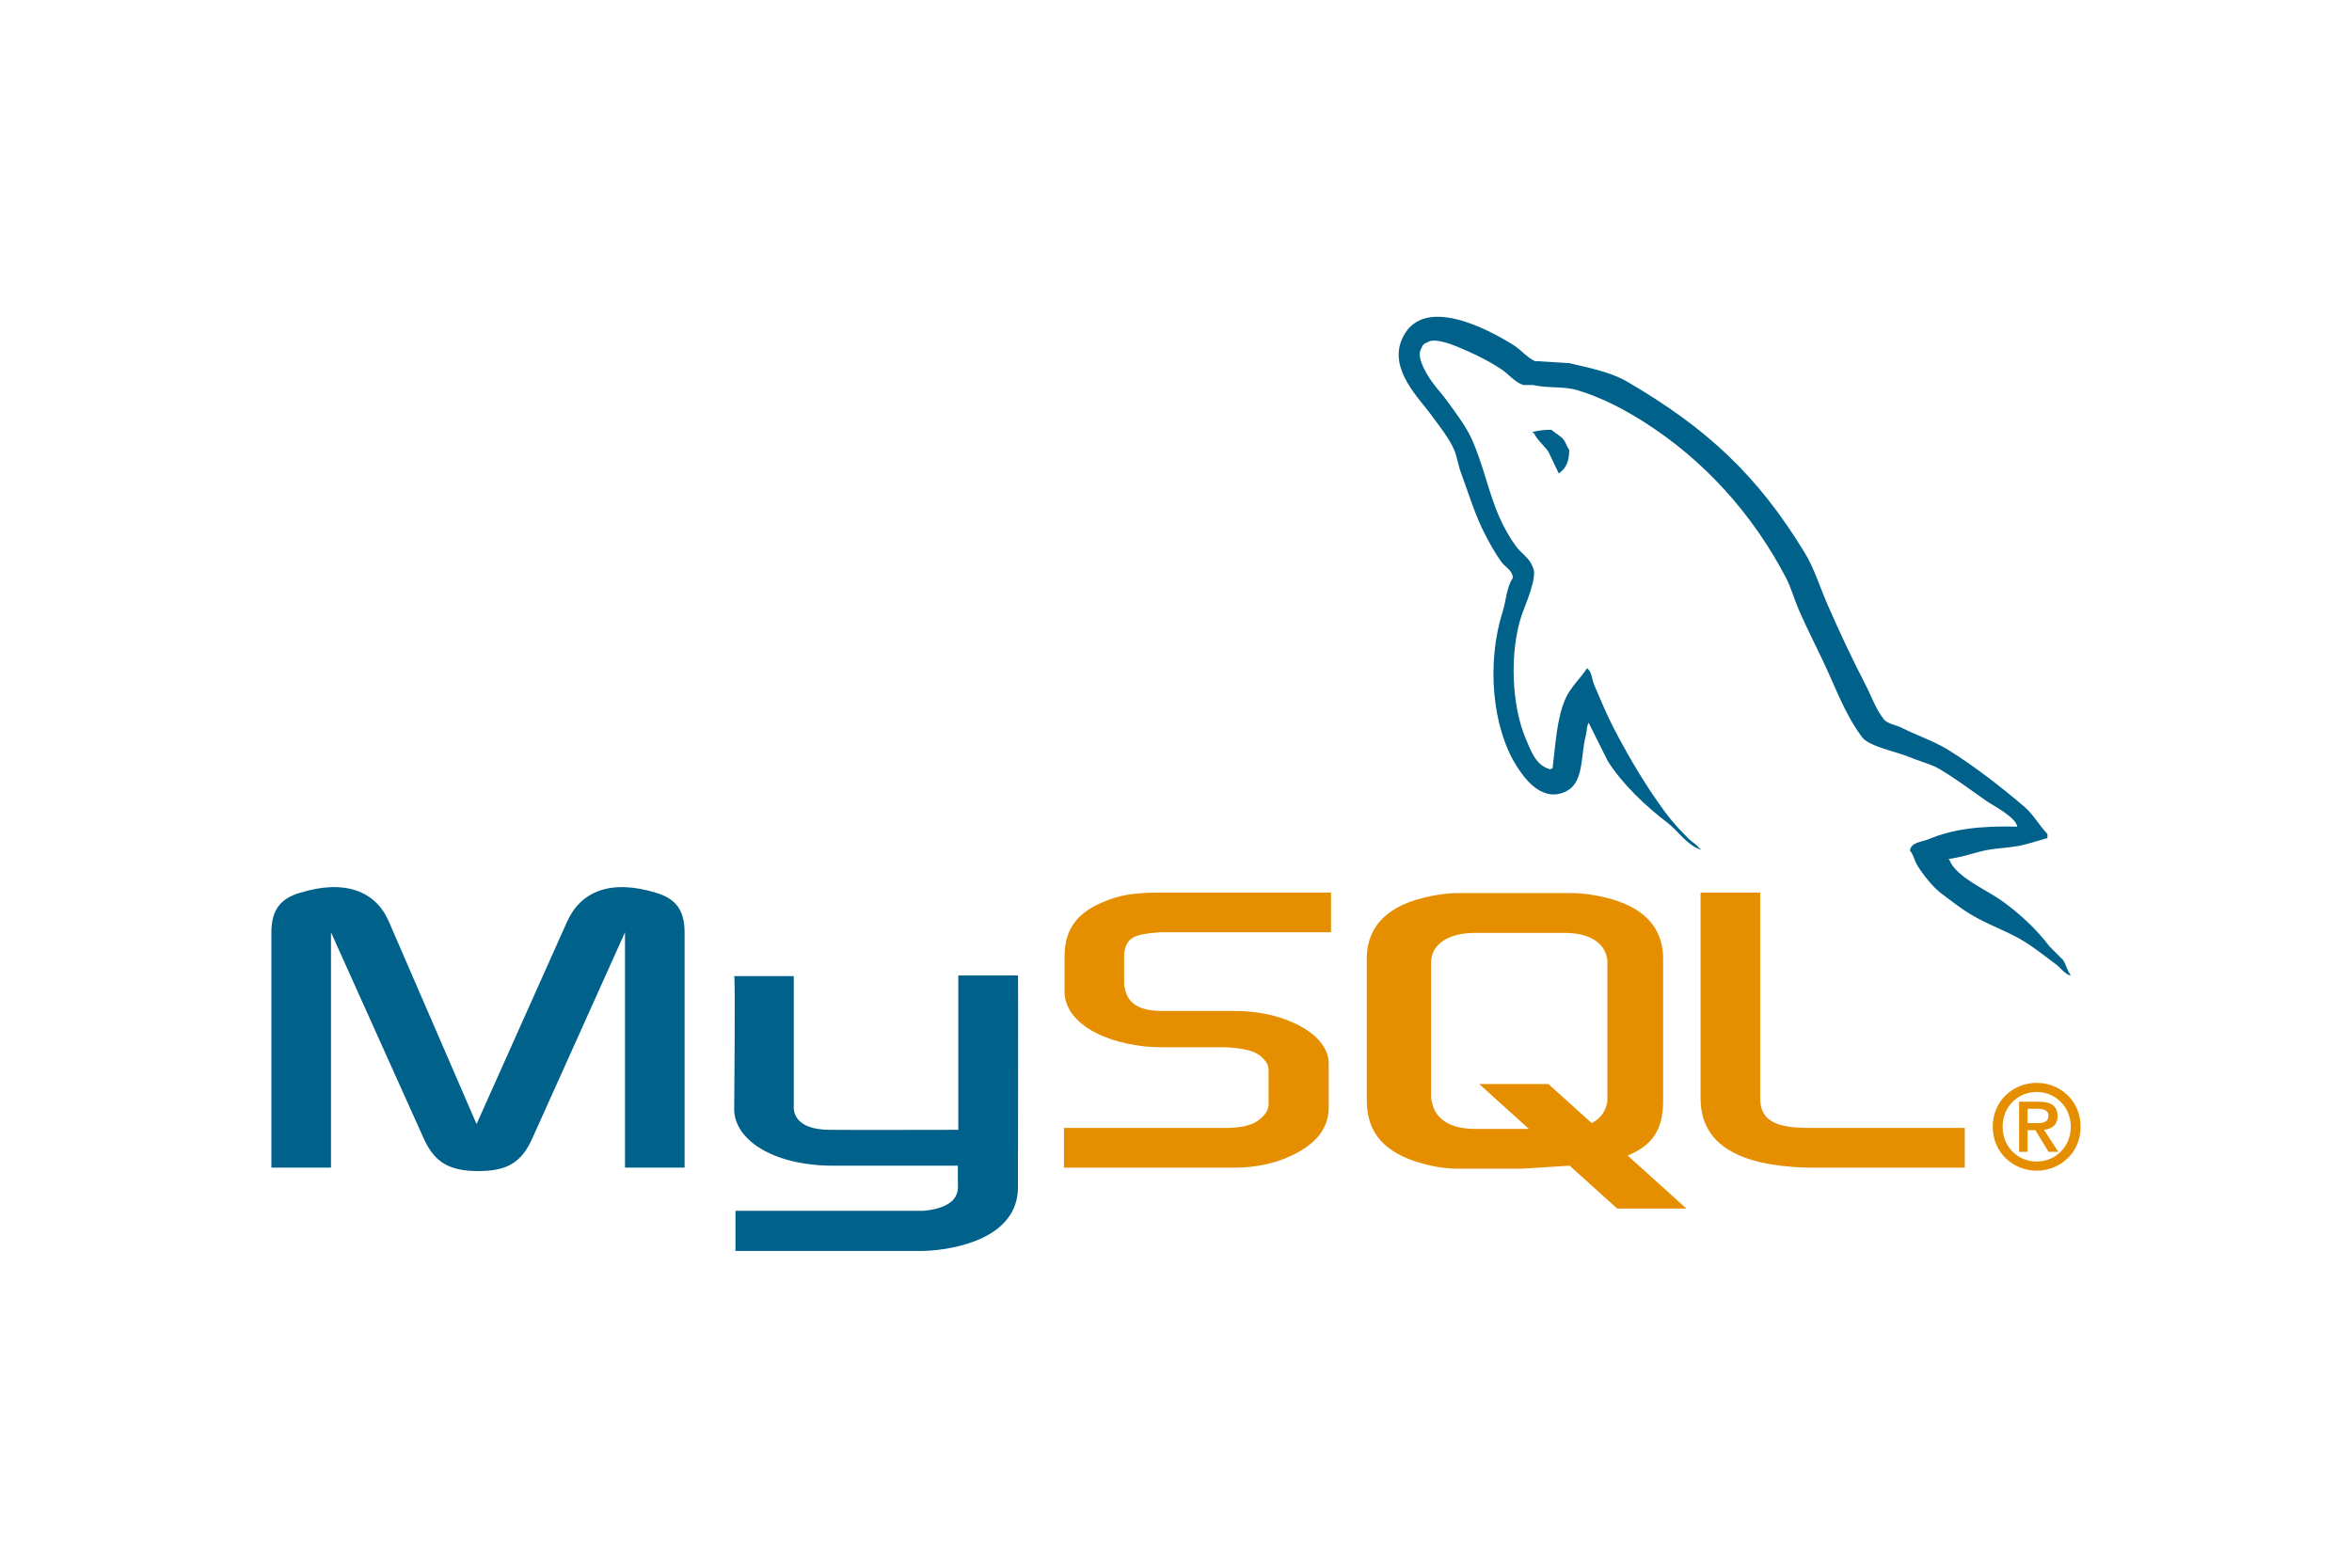
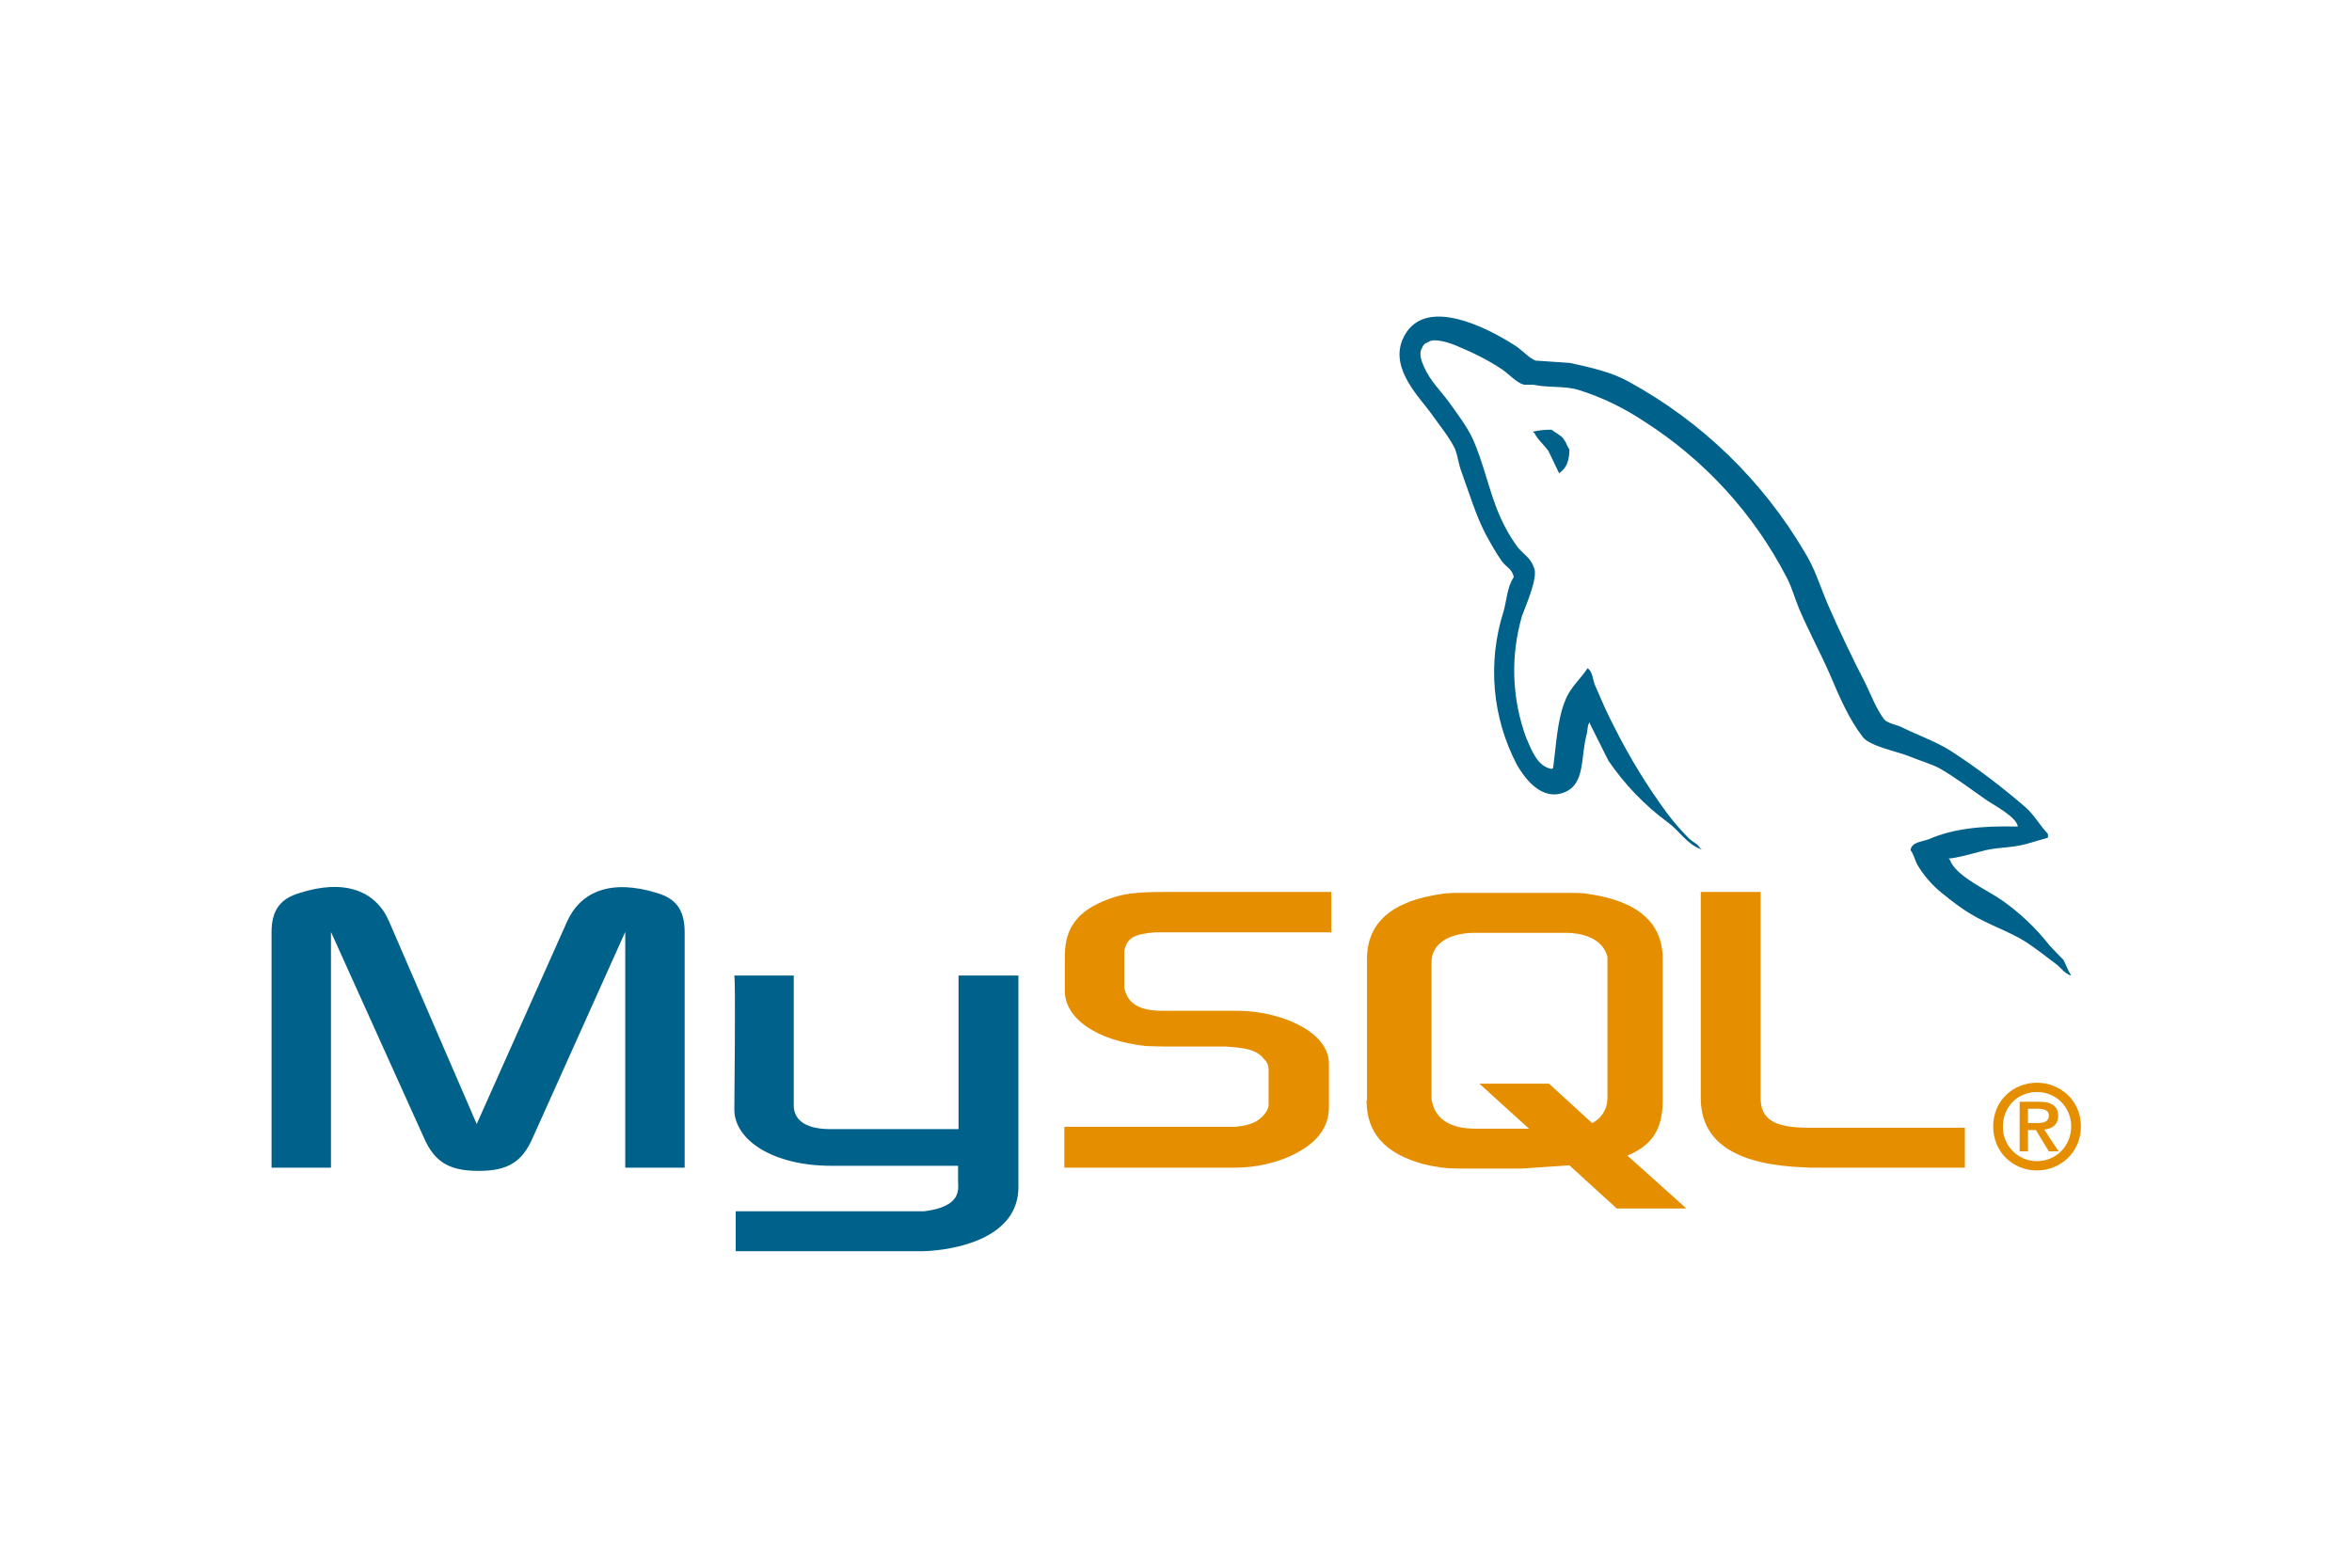
- <svg xmlns="http://www.w3.org/2000/svg" height="800" width="1200" viewBox="-58.47 -50.326 506.739 301.957">
-   <path d="M0 183.354h12.842v-50.711l19.88 44.208c2.346 5.35 5.557 7.244 11.854 7.244 6.298 0 9.385-1.893 11.732-7.244l19.88-44.208v50.71H89.03v-50.627c0-4.94-1.976-7.327-6.05-8.561-9.755-3.046-16.3-.412-19.264 6.174l-19.51 43.63-18.892-43.63c-2.84-6.586-9.508-9.22-19.263-6.174C1.976 125.399 0 127.787 0 132.725v50.629zm99.708-41.276h12.838v27.938c-.12 1.518.487 5.08 7.522 5.19 3.589.057 27.7 0 27.925 0v-33.264h12.868c.059 0-.013 45.364-.012 45.557.07 11.188-13.882 13.618-20.313 13.806h-40.55v-8.64c.072 0 40.52.009 40.622-.001 8.265-.873 7.289-4.981 7.288-6.364v-3.368H120.6c-12.7-.117-20.786-5.66-20.886-12.035-.01-.591.274-28.54-.007-28.82z" fill="#00618a" />
-   <path d="M170.758 183.354h36.92c4.322 0 8.52-.905 11.855-2.47 5.556-2.551 8.273-6.008 8.273-10.537v-9.384c0-3.705-3.087-7.163-9.138-9.467-3.211-1.236-7.162-1.894-10.99-1.894h-15.56c-5.184 0-7.654-1.564-8.271-5.021-.124-.412-.124-.742-.124-1.153v-5.844c0-.33 0-.66.124-1.071.617-2.634 1.976-3.376 6.544-3.787.37 0 .864-.083 1.235-.083H228.3v-8.56h-36.057c-5.186 0-7.903.329-10.372 1.069-7.656 2.388-10.99 6.175-10.99 12.76v7.492c0 5.763 6.545 10.702 17.534 11.854 1.236.082 2.47.164 3.704.164h13.336c.495 0 .989 0 1.359.083 4.075.33 5.803 1.07 7.039 2.552.74.74.987 1.482.987 2.305v7.49c0 .907-.617 2.06-1.851 3.047-1.112.988-2.964 1.647-5.434 1.812-.494 0-.864.082-1.358.082h-35.44v8.56zm137.16-14.9c0 8.808 6.544 13.748 19.757 14.736 1.234.082 2.47.164 3.704.164h33.464v-8.561h-33.711c-7.532 0-10.372-1.894-10.372-6.421v-44.29h-12.842v44.372zm-71.916.449V138.38c0-7.754 5.445-12.457 16.209-13.942a24.63 24.63 0 013.465-.247h24.376c1.237 0 2.352.083 3.589.247 10.765 1.485 16.209 6.188 16.209 13.942v30.522c0 6.29-2.312 9.658-7.641 11.852l12.65 11.418h-14.911l-10.234-9.238-10.303.653h-13.735c-2.351 0-4.825-.331-7.548-1.073-8.166-2.227-12.126-6.517-12.126-13.612zm13.86-.742c0 .413.124.825.248 1.32.742 3.547 4.083 5.527 9.156 5.527h11.667l-10.717-9.675h14.91l9.348 8.438c1.722-.918 2.856-2.322 3.252-4.125.123-.412.123-.825.123-1.237v-29.285c0-.33 0-.743-.123-1.156-.743-3.3-4.084-5.196-9.033-5.196h-19.427c-5.691 0-9.403 2.475-9.403 6.352v29.037z" fill="#e48e00" />
-   <path d="M376.14 109.88c-7.893-.214-13.923.52-19.078 2.694-1.465.618-3.801.634-4.04 2.47.805.844.93 2.104 1.57 3.142 1.23 1.992 3.309 4.661 5.163 6.061 2.026 1.53 4.114 3.165 6.286 4.49 3.863 2.355 8.176 3.7 11.896 6.06 2.192 1.391 4.37 3.143 6.509 4.713 1.057.776 1.768 1.983 3.142 2.47v-.225c-.722-.919-.908-2.183-1.571-3.143l-2.918-2.918c-2.853-3.787-6.475-7.113-10.325-9.876-3.07-2.204-9.942-5.18-11.223-8.754l-.225-.225c2.177-.245 4.726-1.033 6.735-1.57 3.375-.906 6.39-.672 9.876-1.572 1.57-.449 3.142-.899 4.714-1.347v-.898c-1.762-1.808-3.018-4.2-4.94-5.836-5.025-4.28-10.511-8.556-16.16-12.121-3.133-1.978-7.005-3.263-10.325-4.939-1.117-.563-3.08-.856-3.817-1.796-1.744-2.223-2.694-5.042-4.04-7.632-2.817-5.425-5.584-11.351-8.08-17.06-1.703-3.892-2.815-7.73-4.938-11.223-10.192-16.757-21.163-26.87-38.158-36.812-3.616-2.114-7.97-2.95-12.571-4.04l-7.407-.45c-1.507-.63-3.075-2.473-4.49-3.367-5.63-3.556-20.07-11.293-24.24-1.122-2.633 6.42 3.935 12.685 6.284 15.938 1.649 2.282 3.76 4.84 4.938 7.407.775 1.687.909 3.378 1.572 5.163 1.632 4.397 3.05 9.18 5.162 13.243 1.067 2.056 2.243 4.222 3.592 6.06.827 1.129 2.244 1.626 2.468 3.368-1.386 1.94-1.465 4.95-2.244 7.407-3.508 11.062-2.185 24.81 2.918 32.997 1.566 2.513 5.254 7.903 10.325 5.836 4.436-1.807 3.445-7.406 4.714-12.345.287-1.12.11-1.944.673-2.694v.225l4.04 8.08c2.99 4.815 8.298 9.848 12.795 13.244 2.332 1.761 4.168 4.806 7.183 5.836v-.225h-.225c-.584-.91-1.498-1.288-2.244-2.02-1.757-1.722-3.71-3.863-5.163-5.836-4.09-5.553-7.705-11.63-10.998-17.957-1.573-3.02-2.94-6.354-4.266-9.428-.511-1.185-.505-2.977-1.57-3.592-1.452 2.253-3.591 4.075-4.714 6.735-1.796 4.252-2.028 9.437-2.693 14.814-.394.141-.22.044-.45.224-3.126-.754-4.225-3.972-5.386-6.733-2.94-6.982-3.485-18.225-.9-26.262.67-2.08 3.694-8.63 2.47-10.55-.584-1.917-2.512-3.026-3.591-4.49-1.335-1.811-2.668-4.195-3.592-6.286-2.405-5.444-3.528-11.555-6.06-17.058-1.21-2.631-3.257-5.293-4.938-7.632-1.861-2.59-3.945-4.5-5.387-7.633-.513-1.113-1.21-2.895-.45-4.04.243-.772.584-1.095 1.348-1.347 1.302-1.003 4.928.334 6.284.898 3.6 1.495 6.604 2.919 9.653 4.938 1.464.971 2.944 2.848 4.713 3.368h2.02c3.16.726 6.7.225 9.652 1.122 5.218 1.586 9.894 4.052 14.14 6.734 12.939 8.169 23.517 19.798 30.753 33.67 1.164 2.233 1.668 4.365 2.693 6.734 2.069 4.778 4.675 9.694 6.733 14.366 2.054 4.66 4.056 9.365 6.959 13.244 1.527 2.039 7.422 3.133 10.1 4.264 1.879.794 4.956 1.621 6.735 2.693 3.398 2.05 6.69 4.49 9.877 6.735 1.593 1.122 6.489 3.583 6.733 5.611z" fill="#00618a" />
-   <path d="M275.807 24.359c-1.646-.03-2.81.18-4.041.448v.225h.225c.785 1.613 2.17 2.651 3.142 4.04a6815.3 6815.3 0 002.245 4.714l.224-.224c1.39-.98 2.027-2.547 2.02-4.938-.557-.586-.64-1.322-1.122-2.021-.642-.932-1.884-1.46-2.693-2.244z" fill="#00618a" fill-rule="evenodd" />
-   <path d="M370.87 174.549c0 5.654 4.468 9.464 9.465 9.464s9.464-3.81 9.464-9.464c0-5.653-4.467-9.463-9.464-9.463-4.997 0-9.464 3.81-9.464 9.463zm16.809 0c0 4.29-3.28 7.496-7.344 7.496-4.113 0-7.344-3.206-7.344-7.496 0-4.29 3.23-7.496 7.344-7.496 4.064 0 7.344 3.206 7.344 7.496zm-4.794 5.4h2.119l-3.103-4.743c1.665-.177 2.926-.985 2.926-2.953 0-2.196-1.387-3.104-4.062-3.104h-4.215v10.8h1.817v-4.668h1.69l2.828 4.669zm-4.518-6.182v-3.104h2.094c1.086 0 2.398.202 2.398 1.464 0 1.513-1.186 1.64-2.55 1.64h-1.942z" fill="#e48e00" fill-rule="evenodd" />
+ <svg xmlns="http://www.w3.org/2000/svg" width="1200" height="800" viewBox="-58.5 -50.3 506.7 302">
+   <path fill="#00618a" d="M0 183.4h12.8v-50.8l20 44.3c2.3 5.3 5.5 7.2 11.8 7.2 6.3 0 9.4-1.9 11.7-7.2l19.9-44.3v50.8H89v-50.7c0-5-2-7.3-6-8.5-9.8-3-16.3-.4-19.3 6.1L44.2 174l-18.9-43.7c-2.8-6.5-9.5-9.2-19.2-6.1-4.1 1.2-6.1 3.6-6.1 8.5v50.7zM99.7 142h12.8v28c0 1.4.5 5 7.6 5.1H148V142h12.9v45.6c0 11.2-14 13.6-20.4 13.8H100v-8.6h40.6c8.3-1 7.3-5 7.3-6.4V183h-27.3c-12.7 0-20.8-5.6-20.9-12 0-.6.3-28.5 0-28.8z" />
+   <path fill="#e48e00" d="M170.8 183.4h36.9c4.3 0 8.5-1 11.8-2.5 5.6-2.6 8.3-6 8.3-10.6V161c0-3.7-3-7.2-9.1-9.5a31.6 31.6 0 0 0-11-1.9H192c-5.2 0-7.6-1.6-8.3-5v-8c.7-2.7 2-3.5 6.6-3.9h38V124h-36c-5.2 0-8 .3-10.4 1-7.7 2.4-11 6.2-11 12.8v7.5c0 5.8 6.5 10.7 17.5 11.9l3.7.1h13.4l1.3.1c4 .3 5.8 1 7 2.6a3 3 0 0 1 1 2.3v7.5c0 .9-.6 2-1.8 3-1.1 1-3 1.6-5.4 1.8h-36.8v8.7zm137.1-15c0 8.9 6.6 13.8 19.8 14.8l3.7.2h33.4v-8.6h-33.7c-7.5 0-10.3-1.9-10.3-6.4V124h-12.9v44.4zm-71.9.5v-30.5c0-7.8 5.4-12.5 16.2-14a24.6 24.6 0 0 1 3.5-.2H280c1.2 0 2.3 0 3.5.2 10.8 1.5 16.2 6.2 16.2 14v30.5c0 6.3-2.3 9.7-7.6 11.9l12.7 11.4h-15l-10.2-9.3-10.3.7h-13.7c-2.4 0-4.8-.3-7.6-1-8.1-2.3-12.1-6.6-12.1-13.7zm13.9-.7c0 .4 0 .8.2 1.3.8 3.5 4 5.5 9.2 5.5h11.6l-10.7-9.7h15l9.3 8.5a6 6 0 0 0 3.2-4.2l.1-1.2V138c-.8-3.3-4.2-5.2-9.1-5.2h-19.4c-5.7 0-9.4 2.4-9.4 6.3v29z" />
+   <path fill="#00618a" d="M376.1 109.9c-7.9-.2-13.9.5-19 2.7-1.5.6-3.8.6-4 2.4.7.9.9 2.1 1.5 3.2a23 23 0 0 0 5.2 6c2 1.6 4 3.2 6.2 4.5 3.9 2.4 8.2 3.7 12 6.1 2.1 1.4 4.3 3.1 6.4 4.7 1.1.8 1.8 2 3.2 2.5v-.2c-.7-1-1-2.2-1.6-3.2l-2.9-3a47.9 47.9 0 0 0-10.3-9.8c-3.1-2.2-10-5.2-11.2-8.7l-.3-.3c2.2-.2 4.8-1 6.8-1.5 3.3-1 6.4-.7 9.8-1.6l4.8-1.4v-.8c-1.8-1.9-3-4.2-5-5.9-5-4.3-10.5-8.5-16.1-12.1-3.2-2-7-3.3-10.4-5-1-.5-3-.8-3.8-1.7-1.7-2.3-2.7-5-4-7.7-2.8-5.4-5.6-11.3-8.1-17-1.7-4-2.8-7.8-5-11.3a99.1 99.1 0 0 0-38-36.8c-3.6-2-8-3-12.6-4l-7.4-.5c-1.5-.6-3-2.4-4.5-3.3-5.6-3.6-20-11.3-24.2-1.1-2.6 6.4 4 12.6 6.3 15.9 1.6 2.3 3.7 4.8 5 7.4.7 1.7.8 3.4 1.5 5.2 1.6 4.4 3 9.1 5.1 13.2 1.1 2 2.3 4.2 3.6 6 .9 1.2 2.3 1.7 2.5 3.4-1.4 2-1.5 5-2.2 7.4a43 43 0 0 0 2.9 33c1.5 2.6 5.2 8 10.3 5.9 4.4-1.8 3.4-7.4 4.7-12.4.3-1 .1-2 .7-2.7v.3l4 8a55 55 0 0 0 12.8 13.3c2.4 1.7 4.2 4.8 7.2 5.8v-.2h-.2c-.6-1-1.5-1.3-2.3-2a51.4 51.4 0 0 1-5.1-5.9 129 129 0 0 1-11-18c-1.6-3-3-6.3-4.3-9.3-.5-1.2-.5-3-1.6-3.6-1.4 2.2-3.6 4-4.7 6.7-1.8 4.2-2 9.4-2.7 14.8l-.4.2c-3.1-.7-4.2-4-5.4-6.7a42 42 0 0 1-.9-26.3c.7-2 3.7-8.6 2.5-10.5-.6-2-2.5-3-3.6-4.5a35.3 35.3 0 0 1-3.6-6.3c-2.4-5.4-3.5-11.5-6-17-1.3-2.7-3.3-5.3-5-7.7-1.9-2.6-4-4.5-5.4-7.6-.5-1.1-1.2-2.9-.5-4 .3-.8.6-1.1 1.4-1.4 1.3-1 5 .3 6.3.9 3.6 1.5 6.6 3 9.6 5 1.5 1 3 2.8 4.7 3.3h2c3.2.7 6.8.2 9.7 1.1 5.2 1.6 10 4 14.2 6.8a87.5 87.5 0 0 1 30.7 33.6c1.2 2.3 1.7 4.4 2.7 6.8 2 4.7 4.7 9.7 6.7 14.3 2 4.7 4 9.4 7 13.3 1.5 2 7.4 3.1 10.1 4.2 1.9.8 5 1.7 6.7 2.7 3.4 2 6.7 4.5 10 6.8 1.5 1 6.4 3.6 6.6 5.6z" />
+   <path fill="#00618a" fill-rule="evenodd" d="M275.8 24.4a16 16 0 0 0-4 .4v.2h.2c.8 1.6 2.2 2.7 3.1 4a6815.3 6815.3 0 0 0 2.3 4.8l.2-.2c1.4-1 2-2.6 2-5-.5-.6-.6-1.3-1.1-2-.6-1-1.9-1.5-2.7-2.2z" />
+   <path fill="#e48e00" fill-rule="evenodd" d="M370.9 174.5c0 5.7 4.4 9.5 9.4 9.5s9.5-3.8 9.5-9.5c0-5.6-4.5-9.4-9.5-9.4s-9.4 3.8-9.4 9.4zm16.8 0c0 4.3-3.3 7.5-7.4 7.5a7.3 7.3 0 0 1-7.3-7.5c0-4.2 3.2-7.4 7.3-7.4s7.4 3.2 7.4 7.4zm-4.8 5.4h2.1l-3.1-4.7c1.7-.2 3-1 3-3 0-2.1-1.5-3-4.1-3h-4.2v10.7h1.8v-4.6h1.7l2.8 4.6zm-4.5-6.1v-3.1h2c1.1 0 2.5.2 2.5 1.4 0 1.5-1.2 1.7-2.6 1.7h-2z" />
</svg>
